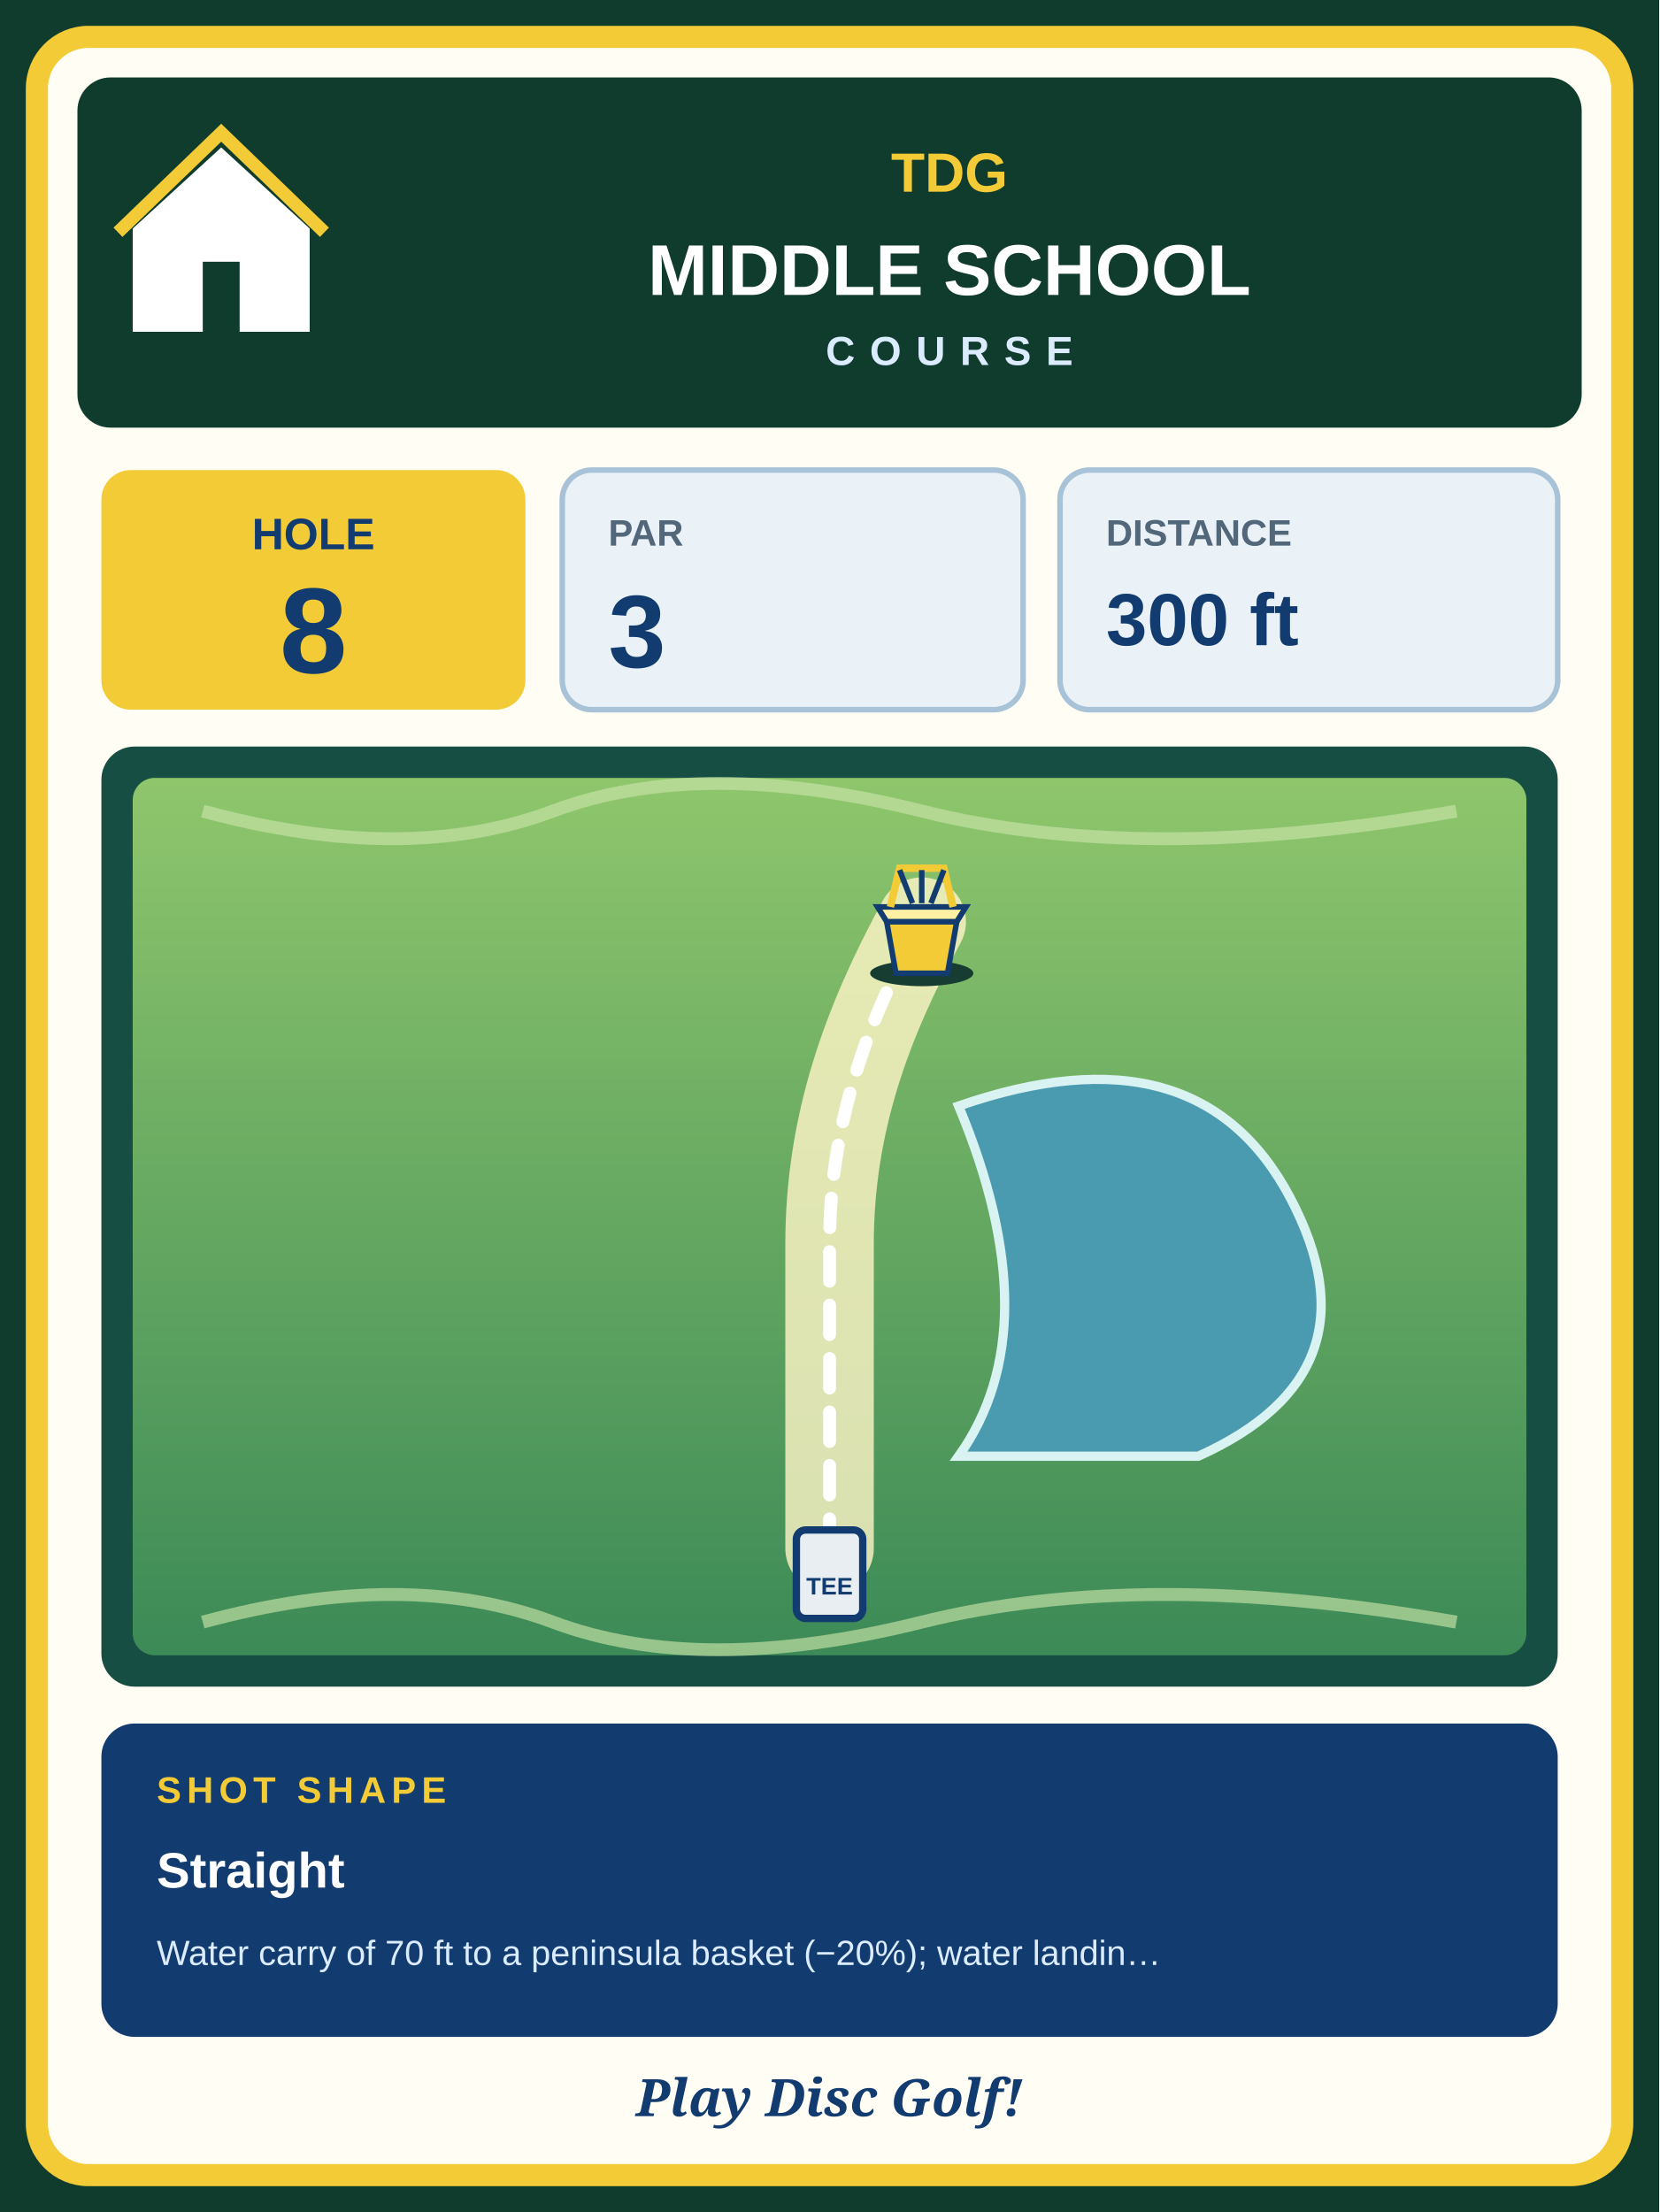
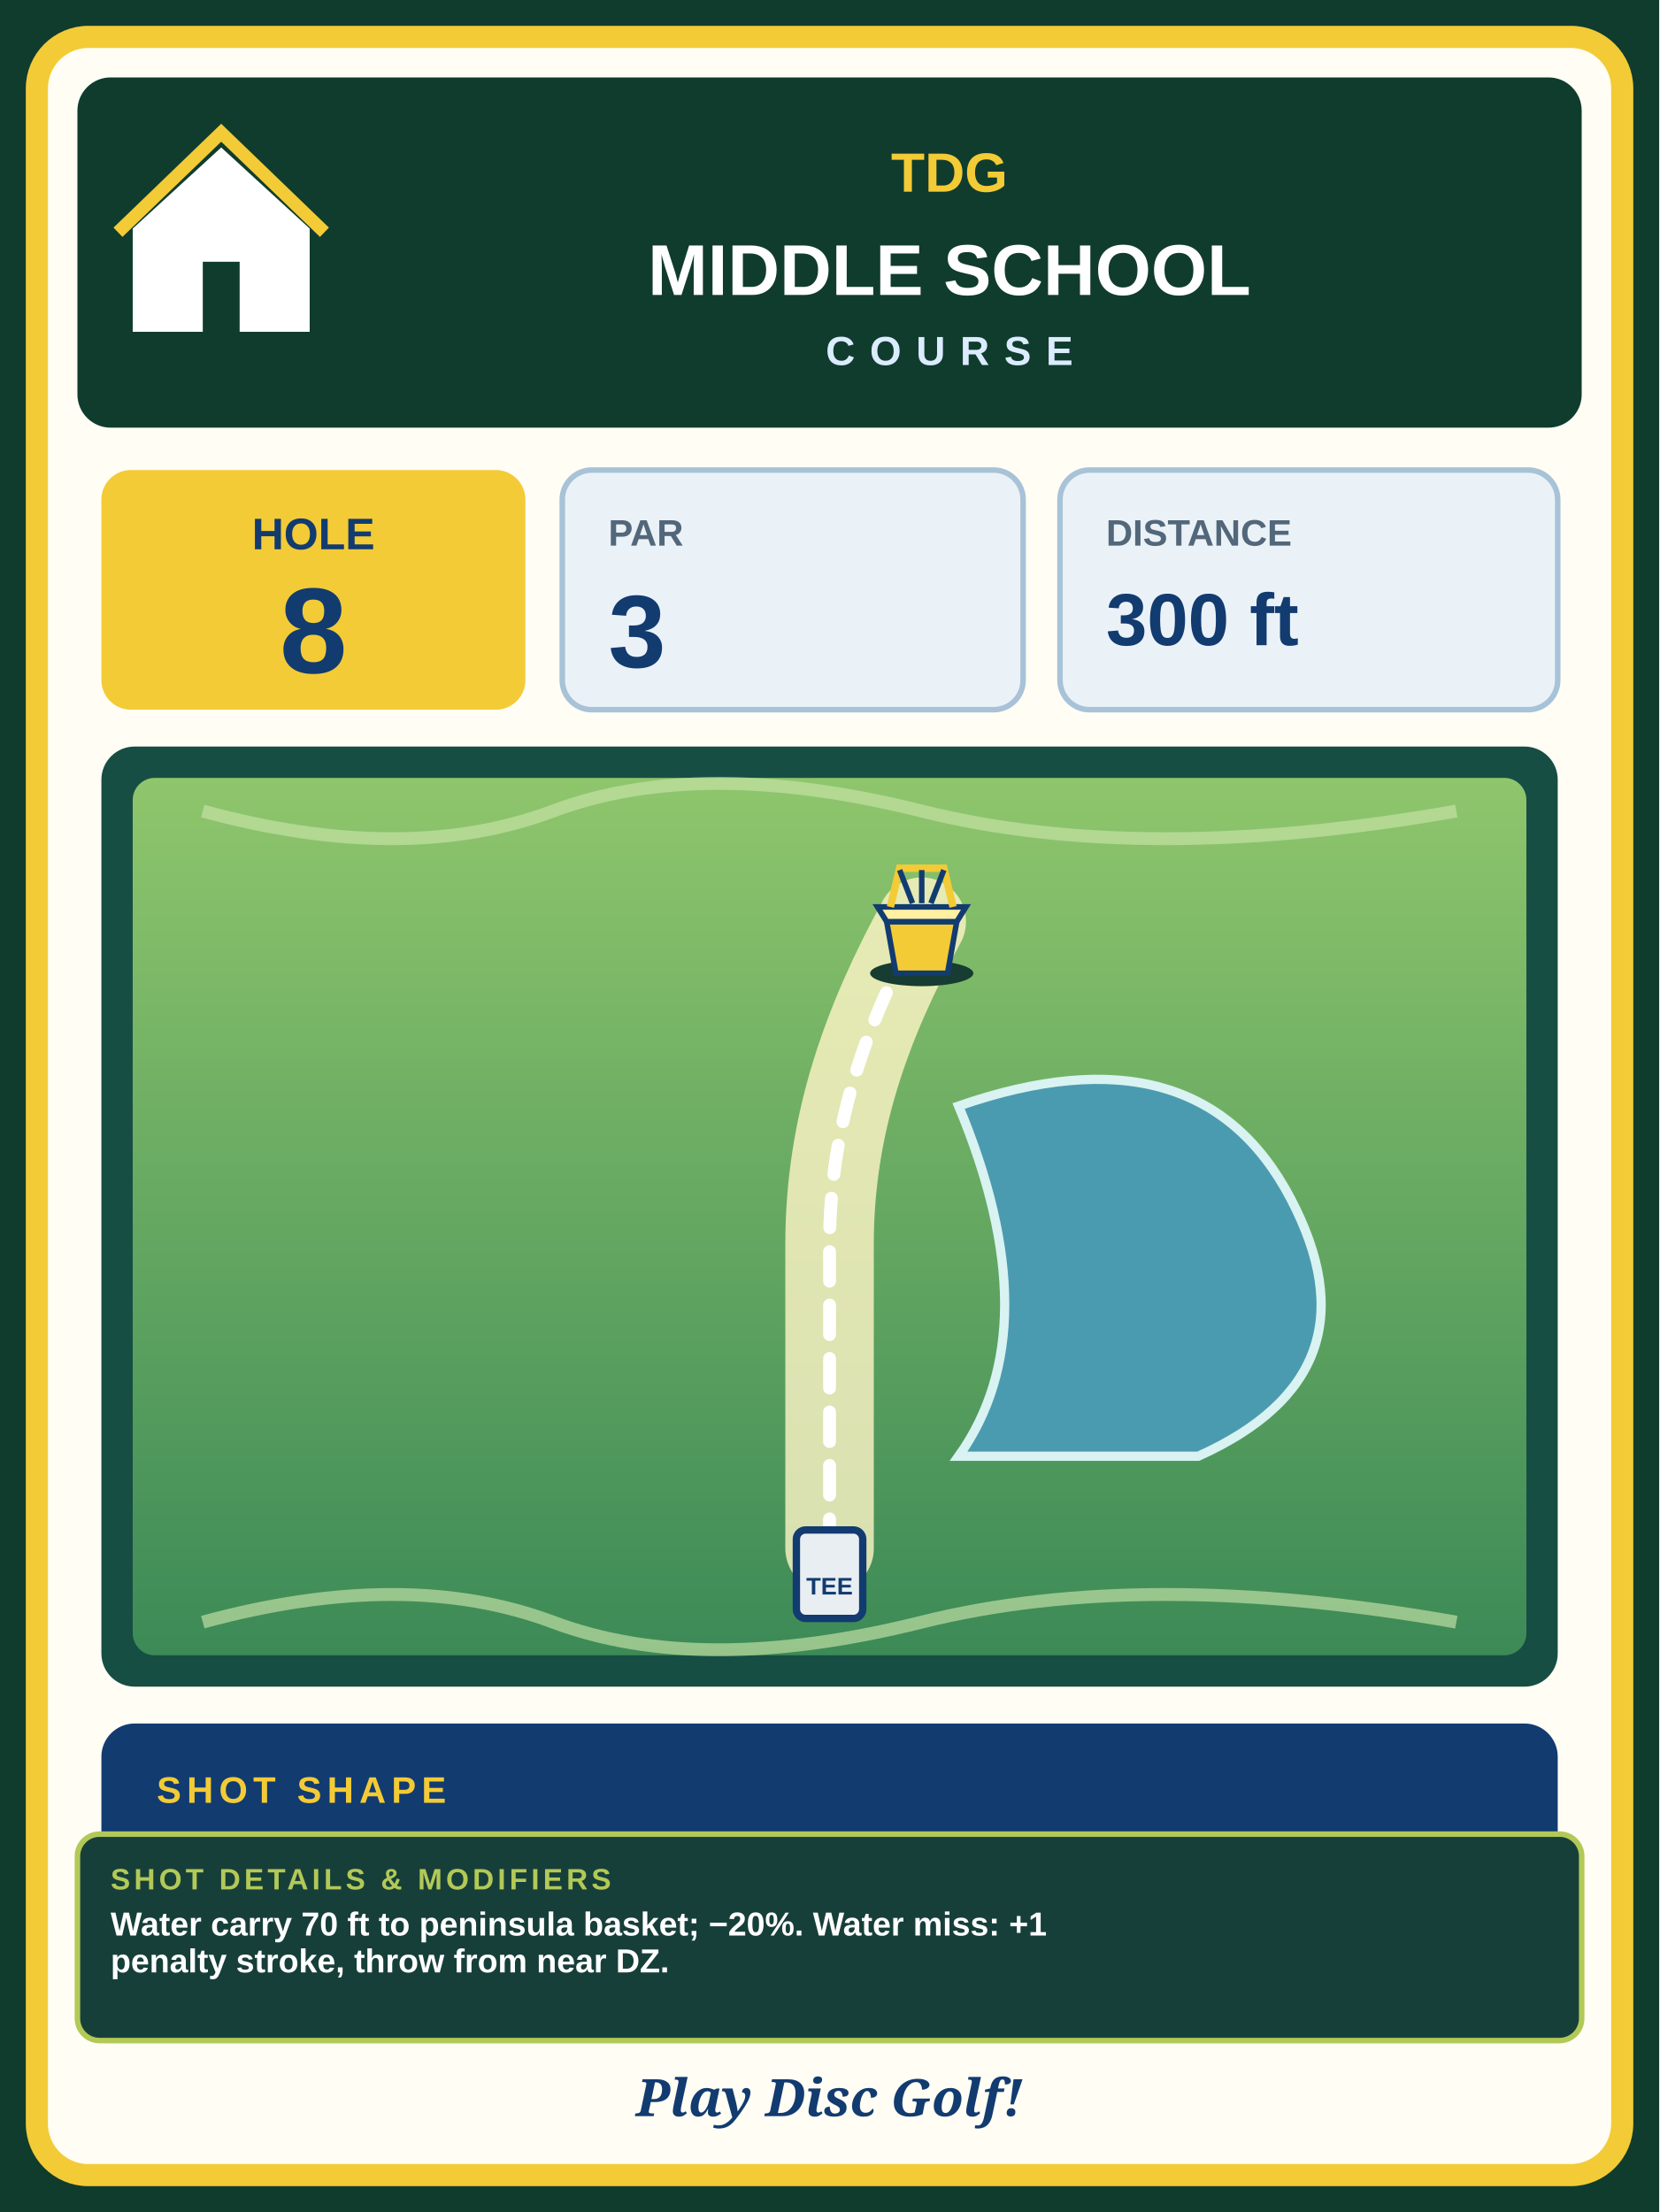
<svg xmlns="http://www.w3.org/2000/svg" viewBox="0 0 900 1200">
  <defs>
    <linearGradient id="field" x2="0" y2="1">
      <stop stop-color="#8fc66c" />
      <stop offset="1" stop-color="#3c8a57" />
    </linearGradient>
  </defs>
  <rect width="900" height="1200" fill="#103c2e" />
  <rect x="20" y="20" width="860" height="1160" rx="28" fill="#fffdf4" stroke="#f3cb36" stroke-width="12" />
  <rect x="42" y="42" width="816" height="190" rx="18" fill="#103c2e" />
  <g transform="translate(72 72)" fill="#fff">
    <path d="M0 52 L48 8 L96 52 V108 H0Z" />
    <rect x="38" y="70" width="20" height="38" fill="#103c2e" />
    <path d="M-8 54 L48 0 L104 54" fill="none" stroke="#f3cb36" stroke-width="7" />
  </g>
  <text x="515" y="104" text-anchor="middle" font-family="Arial" font-size="30" font-weight="900" fill="#f3cb36">TDG</text>
  <text x="515" y="160" text-anchor="middle" font-family="Arial" font-size="39" font-weight="900" fill="#fff">MIDDLE SCHOOL</text>
  <text x="515" y="198" text-anchor="middle" font-family="Arial" font-size="22" font-weight="800" letter-spacing="8" fill="#dcecff">COURSE</text>
  <rect x="55" y="255" width="230" height="130" rx="16" fill="#f3cb36" />
  <text x="170" y="298" text-anchor="middle" font-family="Arial" font-size="24" font-weight="900" fill="#123b70">HOLE</text>
  <text x="170" y="365" text-anchor="middle" font-family="Arial" font-size="66" font-weight="900" fill="#123b70">8</text>
  <rect x="305" y="255" width="250" height="130" rx="16" fill="#eaf2f8" stroke="#a8c2d7" stroke-width="3" />
  <text x="330" y="296" font-family="Arial" font-size="20" font-weight="800" fill="#53677a">PAR</text>
  <text x="330" y="362" font-family="Arial" font-size="56" font-weight="900" fill="#123b70">3</text>
  <rect x="575" y="255" width="270" height="130" rx="16" fill="#eaf2f8" stroke="#a8c2d7" stroke-width="3" />
  <text x="600" y="296" font-family="Arial" font-size="20" font-weight="800" fill="#53677a">DISTANCE</text>
  <text x="600" y="350" font-family="Arial" font-size="40" font-weight="900" fill="#123b70">300 ft</text>
  <rect x="55" y="405" width="790" height="510" rx="18" fill="#174e43" />
  <rect x="72" y="422" width="756" height="476" rx="12" fill="url(#field)" />
  <path d="M110 440 Q220 470 300 440 T500 440 T790 440 M110 880 Q220 850 300 880 T500 880 T790 880" fill="none" stroke="#c7e3a8" stroke-width="7" opacity=".65" />
  <path d="M520 600 Q650 555 700 650 T650 790 L520 790 Q570 720 520 600Z" fill="#4b9bb0" stroke="#d9f2f2" stroke-width="5" />
  <path d="M450 840 L450 675 C450 610 470 555 500 500" fill="none" stroke="#fff5c7" stroke-width="48" stroke-linecap="round" stroke-linejoin="round" opacity=".8" />
  <path d="M450 840 L450 675 C450 610 470 555 500 500" fill="none" stroke="#fff" stroke-width="7" stroke-dasharray="16 13" stroke-linecap="round" stroke-linejoin="round" />
  <rect x="432" y="830" width="36" height="48" rx="5" fill="#e8eef2" stroke="#123b70" stroke-width="4" />
  <text x="450" y="865" text-anchor="middle" font-family="Arial" font-size="13" font-weight="900" fill="#123b70">TEE</text>
  <g transform="translate(500 500)">
    <ellipse cx="0" cy="28" rx="28" ry="7" fill="#173c31" />
    <path d="M-19 0 H19 L14 28 H-14Z" fill="#f3cb36" stroke="#123b70" stroke-width="3" />
    <path d="M-24 -8 H24 L19 0 H-19Z" fill="#fff0a3" stroke="#123b70" stroke-width="3" />
    <path d="M-17 -8 L-12 -29 H12 L17 -8" fill="none" stroke="#f3cb36" stroke-width="4" />
    <path d="M-12 -28 L-5 -10 M0 -28 V-10 M12 -28 L5 -10" stroke="#123b70" stroke-width="3" />
  </g>
  <rect x="55" y="935" width="790" height="170" rx="18" fill="#123b70" />
  <text x="85" y="978" font-family="Arial" font-size="20" font-weight="900" letter-spacing="3" fill="#f3cb36">SHOT SHAPE</text>
  <text x="85" y="1024" font-family="Arial" font-size="27" font-weight="900" fill="#fff">Straight</text>
  <text x="85" y="1066" font-family="Arial" font-size="19" fill="#dcecff">Water carry of 70 ft to a peninsula basket (−20%); water landin…</text>
  <text x="450" y="1148" text-anchor="middle" font-family="Georgia,serif" font-size="28" font-weight="bold" font-style="italic" fill="#123b70">Play Disc Golf!</text>
+   <g id="complete-hole-details">
+     <rect x="42" y="995" width="816" height="112" rx="12" fill="#173f3a" stroke="#b2c957" stroke-width="3" />
+     <text x="60" y="1025" font-family="Arial,sans-serif" font-size="16" font-weight="900" letter-spacing="2" fill="#b2c957">SHOT DETAILS &amp; MODIFIERS</text>
+     <text x="60" y="1050" font-family="Arial,sans-serif" font-size="18" font-weight="900" fill="#fff">Water carry 70 ft to peninsula basket; −20%. Water miss: +1</text>
+     <text x="60" y="1070" font-family="Arial,sans-serif" font-size="18" font-weight="700" fill="#fff">penalty stroke, throw from near DZ.</text>
+   </g>
</svg>
